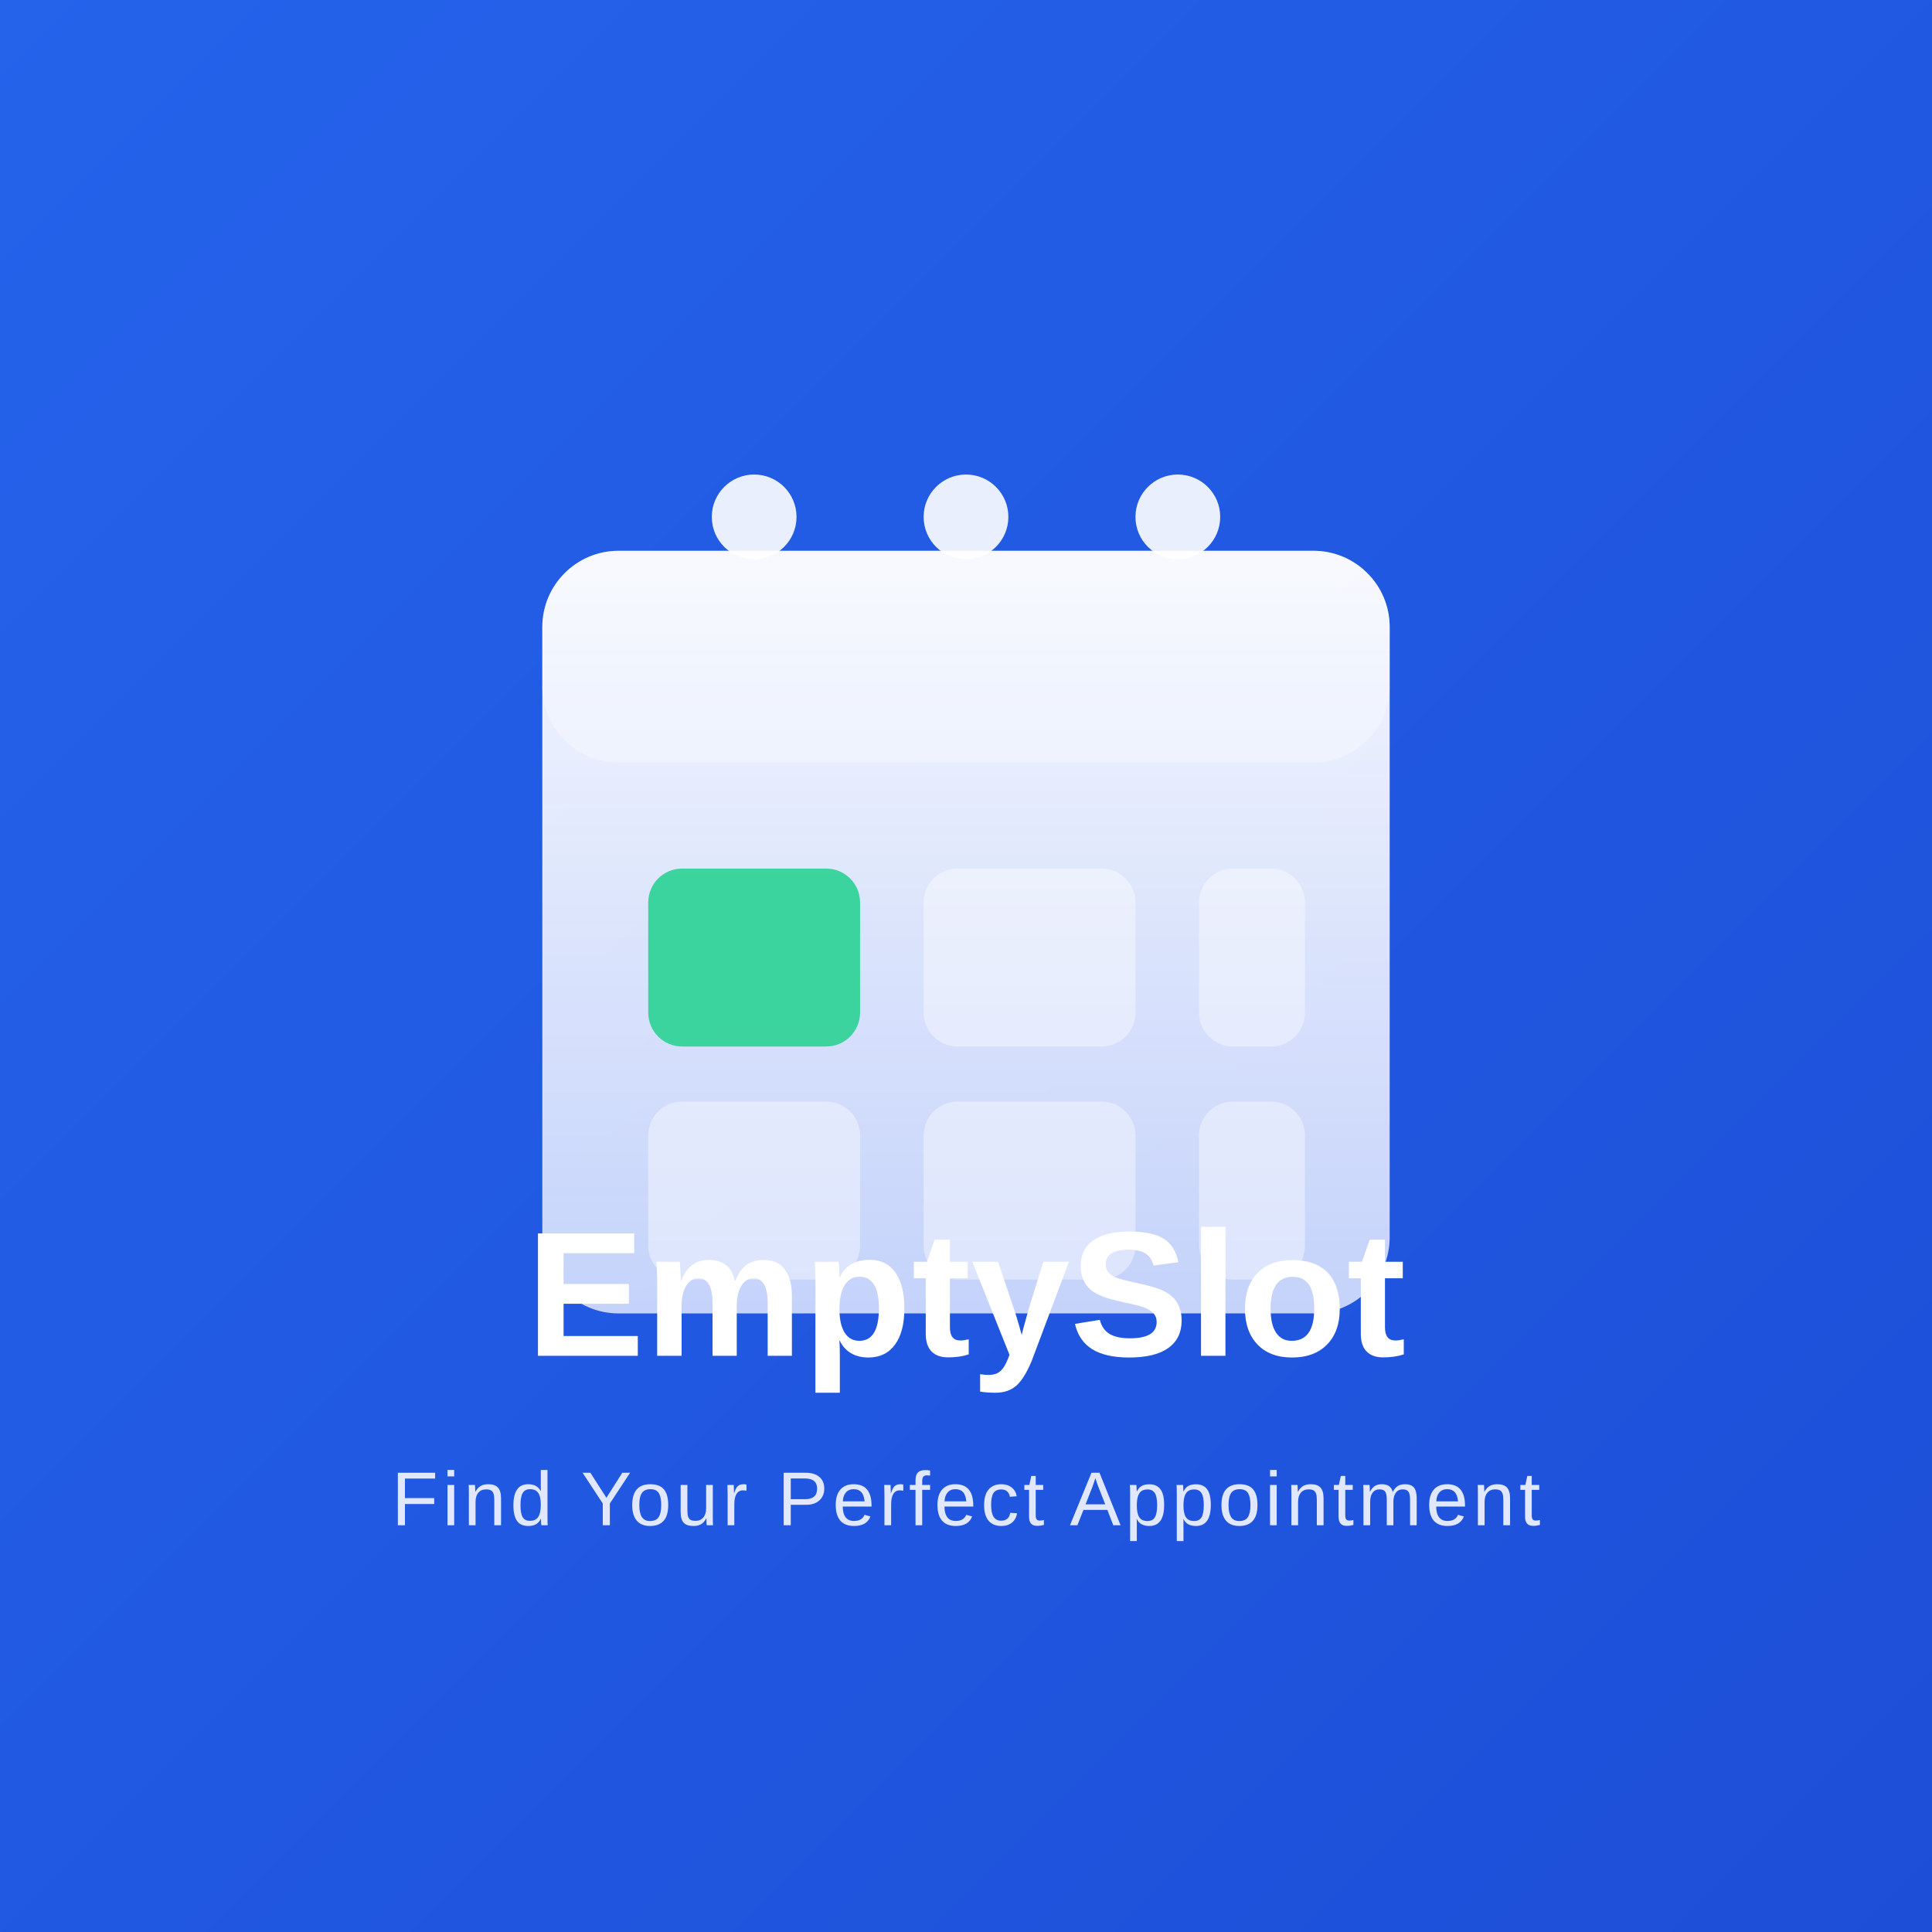
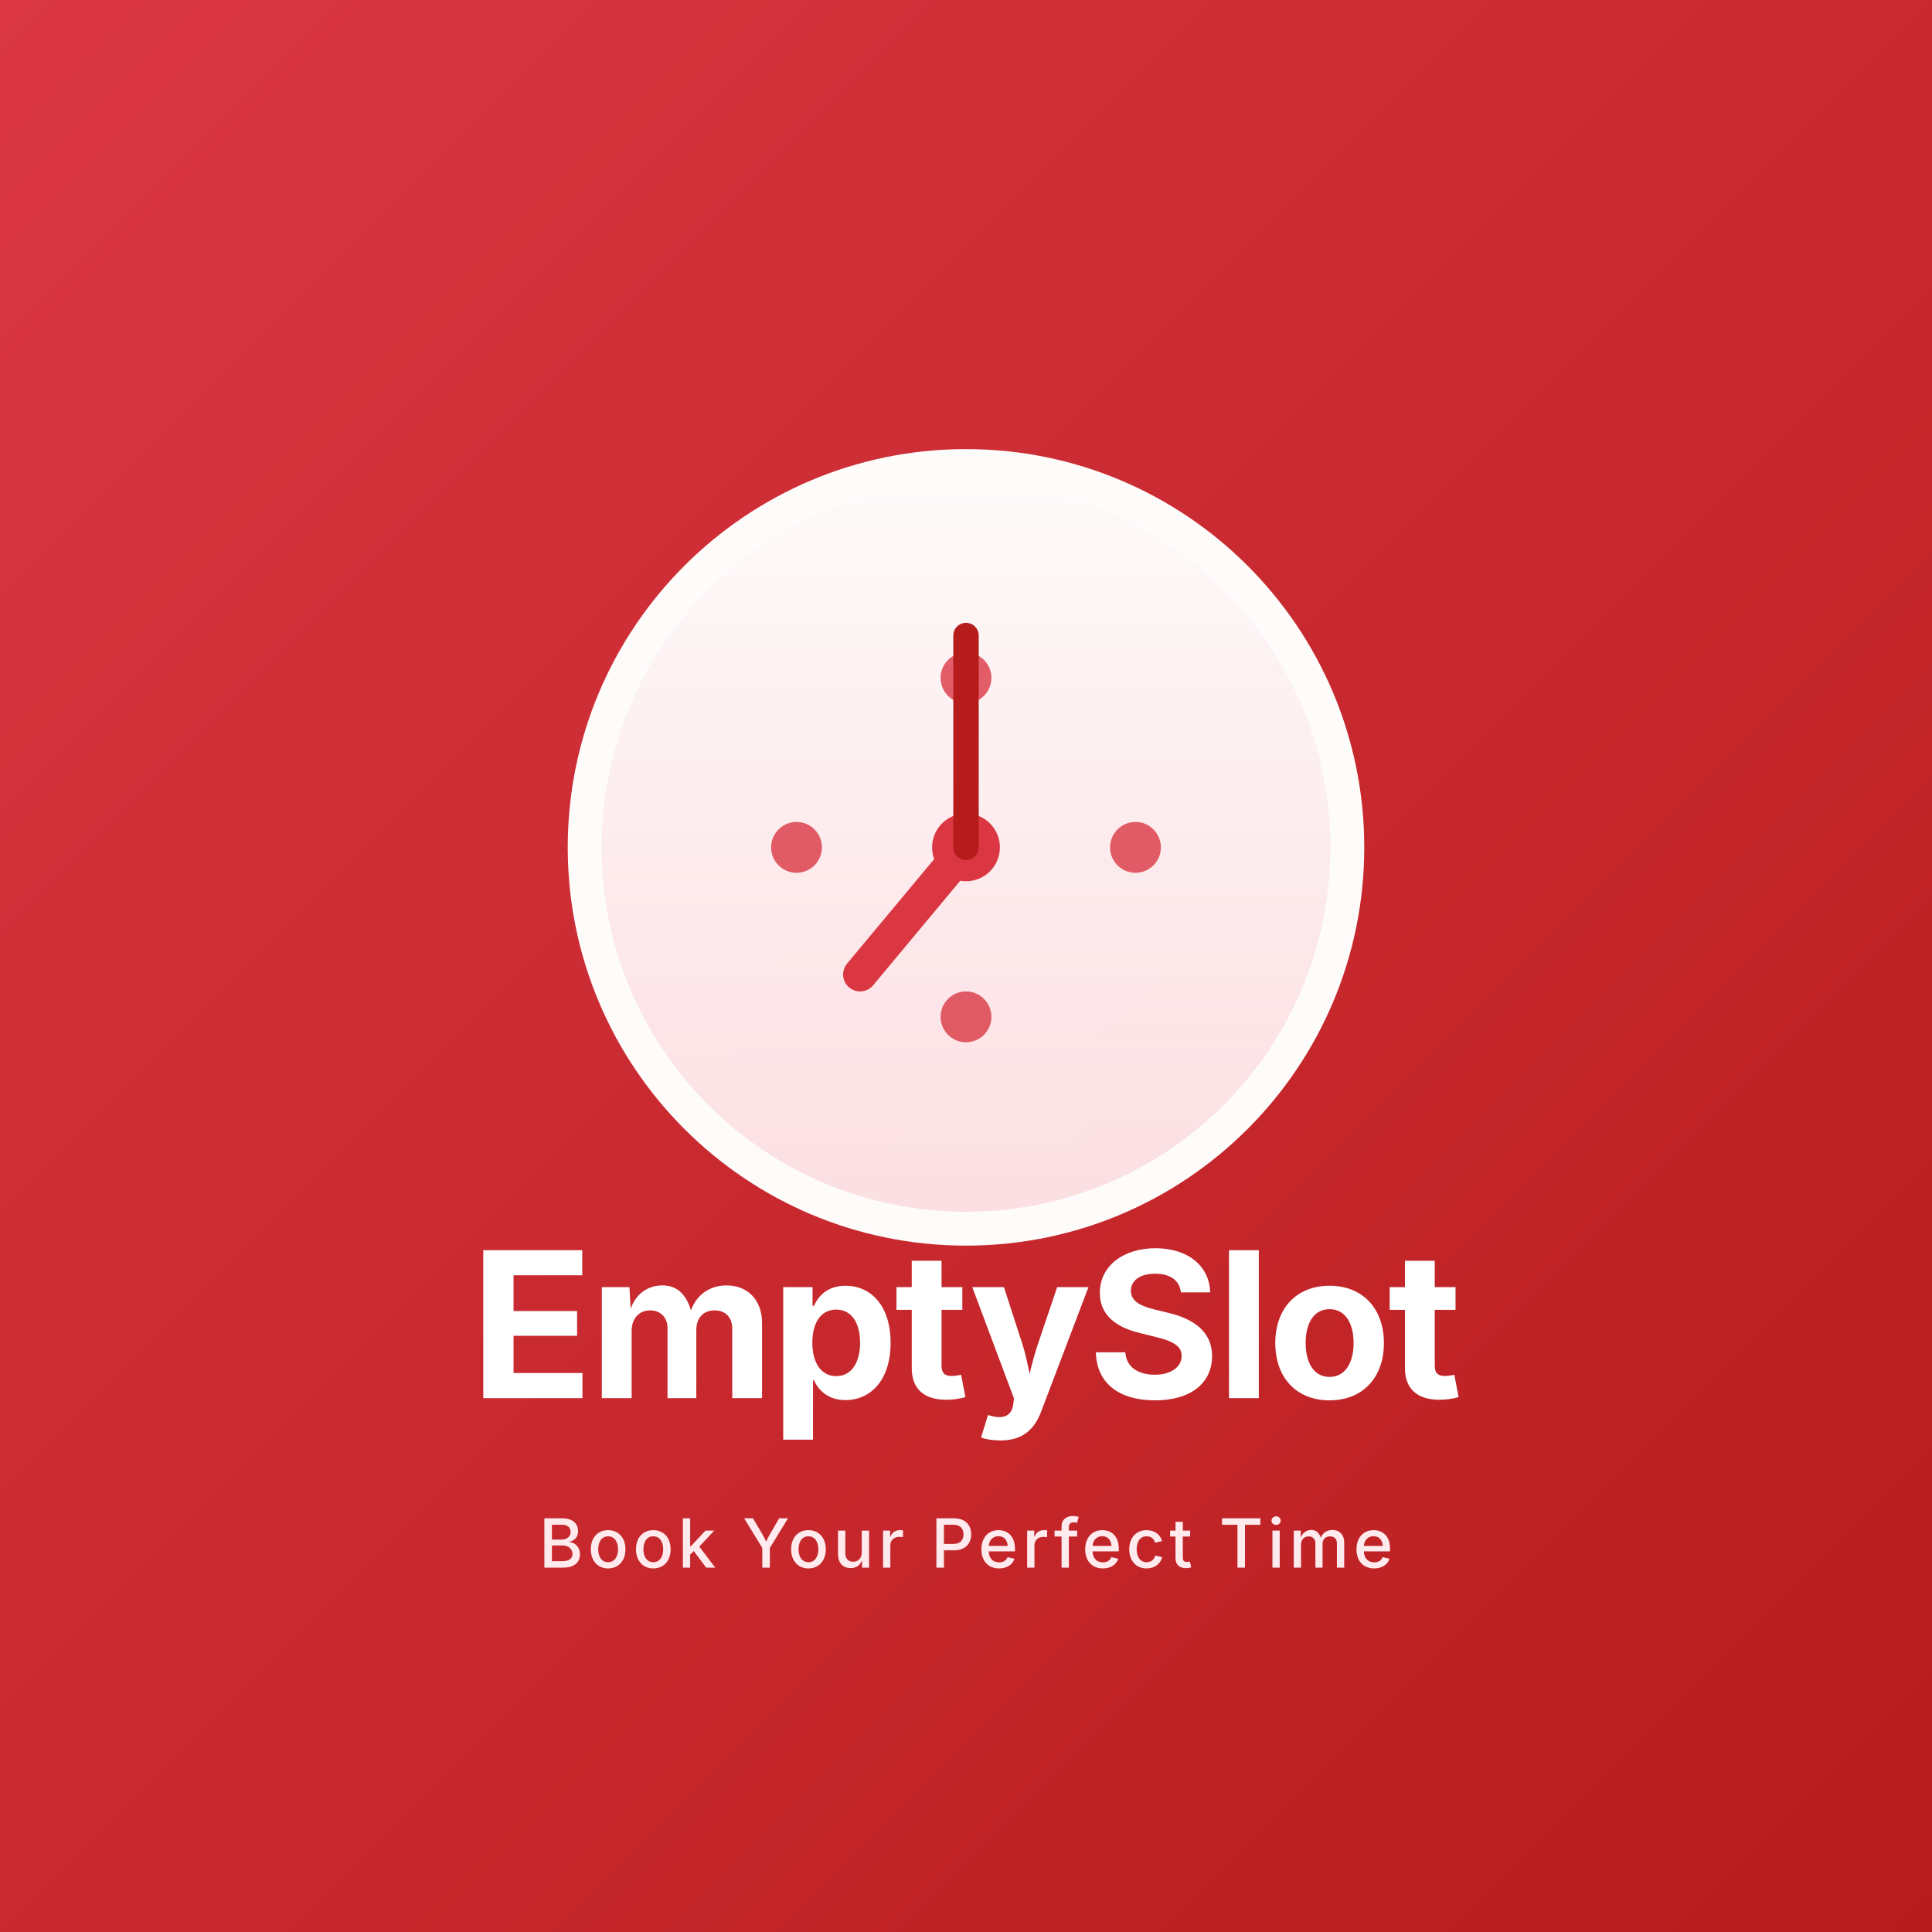
<svg xmlns="http://www.w3.org/2000/svg" width="456" height="456" viewBox="0 0 456 456">
  <defs>
    <linearGradient id="splashBg" x1="0%" y1="0%" x2="100%" y2="100%">
-       <stop offset="0%" style="stop-color:#2563EB;stop-opacity:1" />
-       <stop offset="100%" style="stop-color:#1D4ED8;stop-opacity:1" />
+       <stop offset="0%" style="stop-color:#DA3743;stop-opacity:1" />
+       <stop offset="100%" style="stop-color:#B71C1C;stop-opacity:1" />
    </linearGradient>
    <linearGradient id="iconGlow" x1="0%" y1="0%" x2="0%" y2="100%">
      <stop offset="0%" style="stop-color:#FFFFFF;stop-opacity:1" />
-       <stop offset="100%" style="stop-color:#E0E7FF;stop-opacity:0.9" />
+       <stop offset="100%" style="stop-color:#FFEBEE;stop-opacity:0.95" />
    </linearGradient>
  </defs>
  <rect width="456" height="456" fill="url(#splashBg)" />
-   <g transform="translate(108, 80)">
-     <rect x="20" y="50" width="200" height="180" rx="18" fill="url(#iconGlow)" opacity="0.95" />
-     <rect x="20" y="50" width="200" height="50" rx="18" fill="#FFFFFF" opacity="0.3" />
-     <circle cx="70" cy="42" r="10" fill="#FFFFFF" opacity="0.9" />
-     <circle cx="120" cy="42" r="10" fill="#FFFFFF" opacity="0.9" />
-     <circle cx="170" cy="42" r="10" fill="#FFFFFF" opacity="0.9" />
-     <rect x="45" y="125" width="50" height="42" rx="8" fill="#34D399" opacity="0.95" />
-     <rect x="110" y="125" width="50" height="42" rx="8" fill="#FFFFFF" opacity="0.4" />
-     <rect x="175" y="125" width="25" height="42" rx="8" fill="#FFFFFF" opacity="0.4" />
-     <rect x="45" y="180" width="50" height="42" rx="8" fill="#FFFFFF" opacity="0.4" />
-     <rect x="110" y="180" width="50" height="42" rx="8" fill="#FFFFFF" opacity="0.4" />
-     <rect x="175" y="180" width="25" height="42" rx="8" fill="#FFFFFF" opacity="0.4" />
+   <g transform="translate(128, 100)">
+     <circle cx="100" cy="100" r="90" fill="url(#iconGlow)" opacity="0.98" stroke="#FFFFFF" stroke-width="8" />
+     <circle cx="100" cy="60" r="6" fill="#DA3743" opacity="0.8" />
+     <circle cx="140" cy="100" r="6" fill="#DA3743" opacity="0.8" />
+     <circle cx="100" cy="140" r="6" fill="#DA3743" opacity="0.8" />
+     <circle cx="60" cy="100" r="6" fill="#DA3743" opacity="0.8" />
+     <circle cx="100" cy="100" r="8" fill="#DA3743" />
+     <line x1="100" y1="100" x2="75" y2="130" stroke="#DA3743" stroke-width="8" stroke-linecap="round" />
+     <line x1="100" y1="100" x2="100" y2="50" stroke="#B71C1C" stroke-width="6" stroke-linecap="round" />
  </g>
-   <text x="228" y="320" text-anchor="middle" fill="#FFFFFF" font-family="Arial, sans-serif" font-size="42" font-weight="700" letter-spacing="0">EmptySlot</text>
-   <text x="228" y="360" text-anchor="middle" fill="#E0E7FF" font-family="Arial, sans-serif" font-size="18" font-weight="400" letter-spacing="1">Find Your Perfect Appointment</text>
+   <text x="228" y="330" text-anchor="middle" fill="#FFFFFF" font-family="system-ui, -apple-system, sans-serif" font-size="48" font-weight="700" letter-spacing="-1">EmptySlot</text>
+   <text x="228" y="370" text-anchor="middle" fill="#FFEBEE" font-family="system-ui, -apple-system, sans-serif" font-size="16" font-weight="500" letter-spacing="1">Book Your Perfect Time</text>
</svg>
